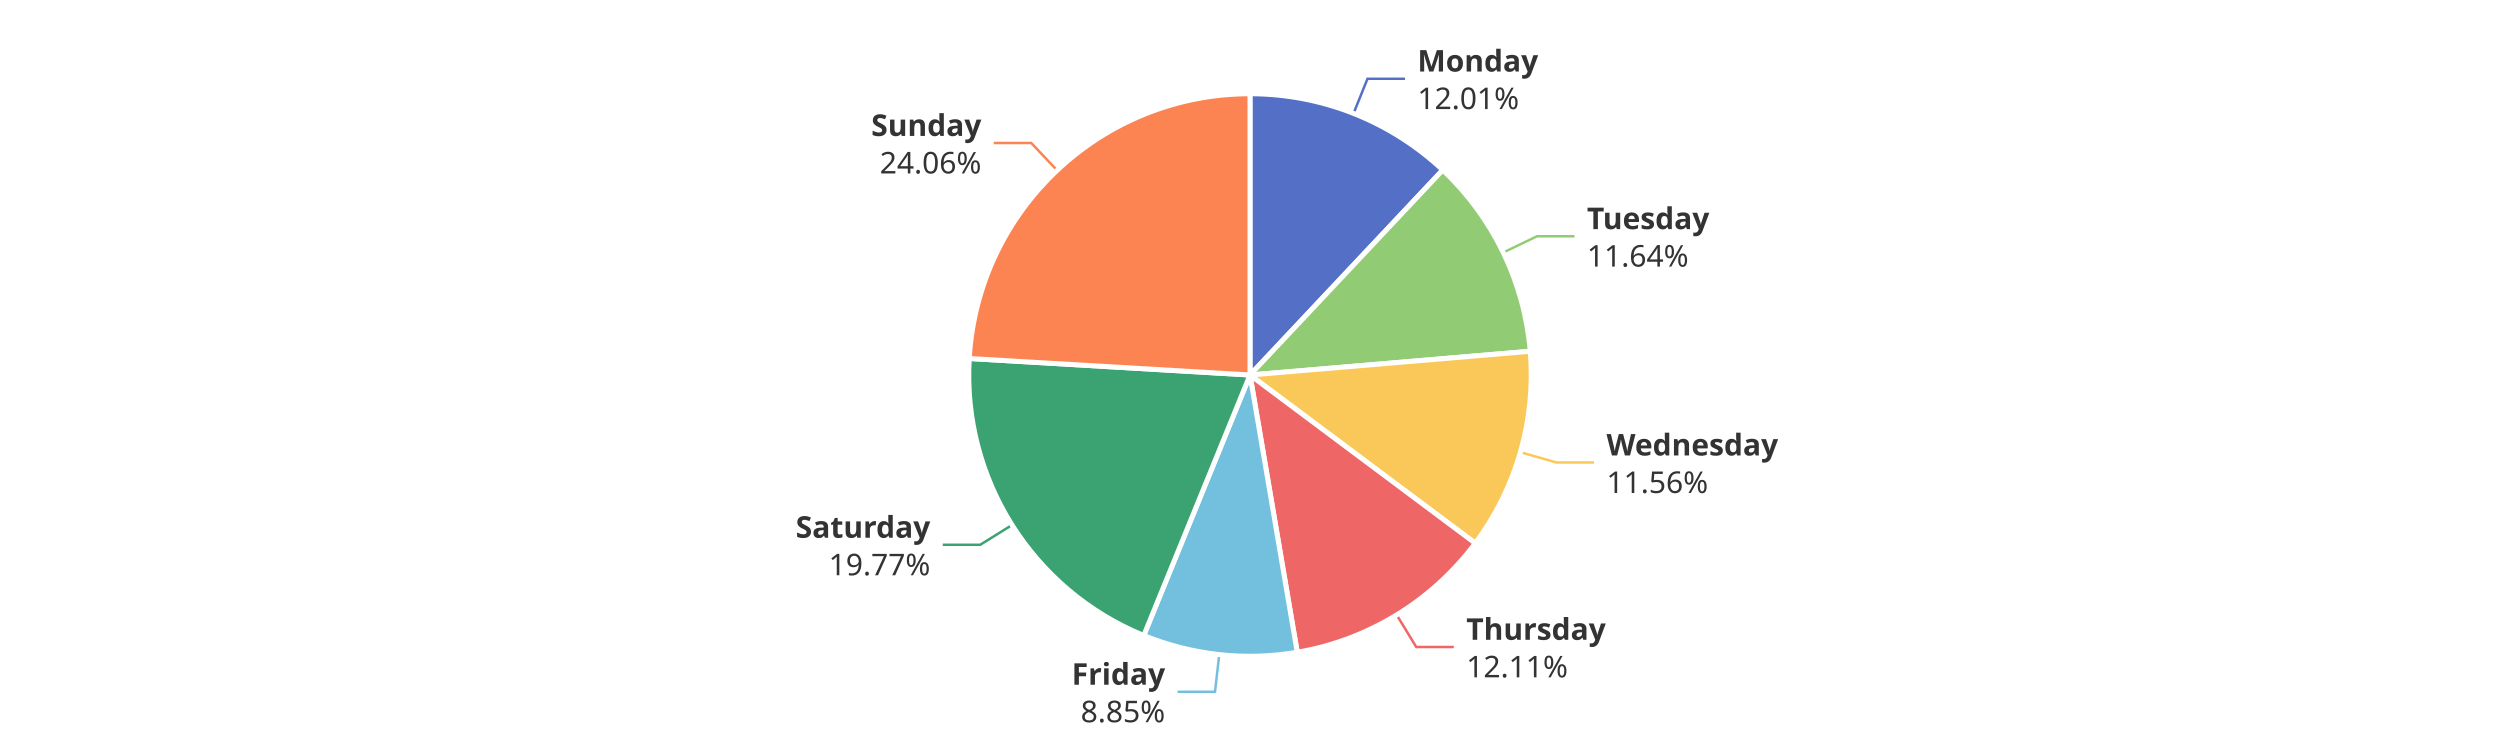
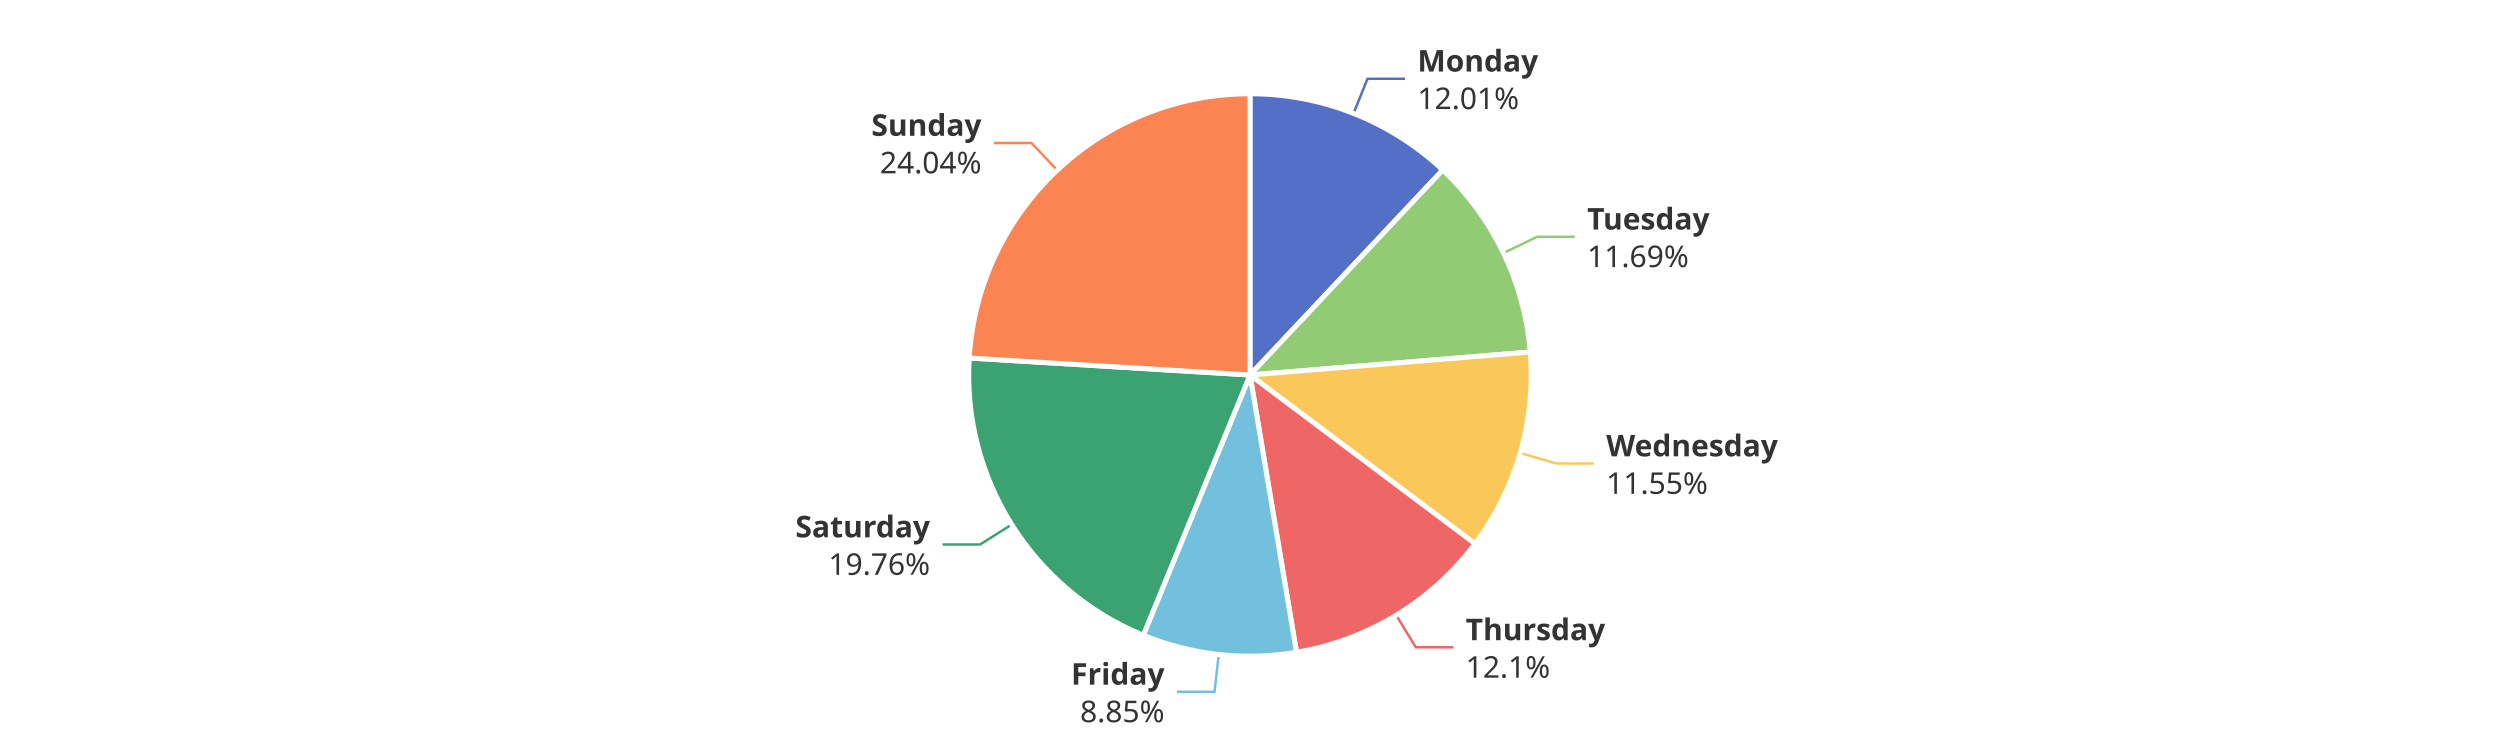
<svg xmlns="http://www.w3.org/2000/svg" width="1000" height="300" version="1.1" baseProfile="full" viewBox="0 0 1000 300">
  <rect width="1000" height="300" x="0" y="0" id="0" fill="#ffffff" />
  <polyline points="541.4 45.4 547 31.5 562 31.5" fill="none" stroke="#5470c6" />
-   <polyline points="601.3 101 614.8 94.5 629.8 94.5" fill="none" stroke="#91cc75" />
-   <polyline points="608.2 180.9 622.6 185 637.6 185" fill="none" stroke="#fac858" />
-   <polyline points="558.7 246 566.5 258.8 581.5 258.8" fill="none" stroke="#ee6666" />
-   <polyline points="487.7 261.8 486 276.7 471 276.7" fill="none" stroke="#73c0de" />
-   <polyline points="404.8 210 392.1 217.9 377.1 217.9" fill="none" stroke="#3ba272" />
-   <polyline points="422.8 68.1 412.5 57.2 397.5 57.2" fill="none" stroke="#fc8452" />
+   <polyline points="601.4 101.2 614.9 94.7 629.9 94.7" fill="none" stroke="#91cc75" />
+   <polyline points="608.1 181.2 622.5 185.4 637.5 185.4" fill="none" stroke="#fac858" />
+   <polyline points="558.5 246.1 566.3 258.9 581.3 258.9" fill="none" stroke="#ee6666" />
+   <polyline points="487.5 261.8 485.8 276.7 470.8 276.7" fill="none" stroke="#73c0de" />
+   <polyline points="404.7 209.8 392 217.8 377 217.8" fill="none" stroke="#3ba272" />
+   <polyline points="422.9 68.1 412.6 57.2 397.6 57.2" fill="none" stroke="#fc8452" />
  <path d="M500 37.5A112.5 112.5 0 0 1 577.1 68L500 150Z" fill="#5470c6" stroke="#fff" stroke-width="2" stroke-linejoin="round" />
-   <path d="M577.1 68A112.5 112.5 0 0 1 612.1 140.5L500 150Z" fill="#91cc75" stroke="#fff" stroke-width="2" stroke-linejoin="round" />
-   <path d="M612.1 140.5A112.5 112.5 0 0 1 590.1 217.3L500 150Z" fill="#fac858" stroke="#fff" stroke-width="2" stroke-linejoin="round" />
-   <path d="M590.1 217.3A112.5 112.5 0 0 1 518.9 260.9L500 150Z" fill="#ee6666" stroke="#fff" stroke-width="2" stroke-linejoin="round" />
-   <path d="M518.9 260.9A112.5 112.5 0 0 1 457.5 254.2L500 150Z" fill="#73c0de" stroke="#fff" stroke-width="2" stroke-linejoin="round" />
-   <path d="M457.5 254.2A112.5 112.5 0 0 1 387.7 143.4L500 150Z" fill="#3ba272" stroke="#fff" stroke-width="2" stroke-linejoin="round" />
-   <path d="M387.7 143.4A112.5 112.5 0 0 1 500 37.5L500 150Z" fill="#fc8452" stroke="#fff" stroke-width="2" stroke-linejoin="round" />
+   <path d="M577.1 68A112.5 112.5 0 0 1 612.1 140.8L500 150Z" fill="#91cc75" stroke="#fff" stroke-width="2" stroke-linejoin="round" />
+   <path d="M612.1 140.8A112.5 112.5 0 0 1 590 217.5L500 150Z" fill="#fac858" stroke="#fff" stroke-width="2" stroke-linejoin="round" />
+   <path d="M590 217.5A112.5 112.5 0 0 1 518.6 260.9L500 150Z" fill="#ee6666" stroke="#fff" stroke-width="2" stroke-linejoin="round" />
+   <path d="M518.6 260.9A112.5 112.5 0 0 1 457.3 254.1L500 150Z" fill="#73c0de" stroke="#fff" stroke-width="2" stroke-linejoin="round" />
+   <path d="M457.3 254.1A112.5 112.5 0 0 1 387.7 143.2L500 150Z" fill="#3ba272" stroke="#fff" stroke-width="2" stroke-linejoin="round" />
+   <path d="M387.7 143.2A112.5 112.5 0 0 1 500 37.5L500 150Z" fill="#fc8452" stroke="#fff" stroke-width="2" stroke-linejoin="round" />
  <path d="M0 -15l42.8 0l0 30l-42.8 0Z" transform="translate(566.9731 31.4682)" fill="none" />
  <text dominant-baseline="central" text-anchor="start" style="font-size:12px;font-family:sans-serif;font-weight:bold;" y="-7.5" transform="translate(566.9731 31.4682)" fill="#333" stroke="rgb(255,255,255)" stroke-width="2" paint-order="stroke" stroke-miterlimit="2">Monday</text>
  <text dominant-baseline="central" text-anchor="start" style="font-size:12px;font-family:sans-serif;" y="7.5" transform="translate(566.9731 31.4682)" fill="#333" stroke="rgb(255,255,255)" stroke-width="2" paint-order="stroke" stroke-miterlimit="2">12.01%</text>
-   <path d="M0 -15l46.2 0l0 30l-46.2 0Z" transform="translate(634.779 94.484)" fill="none" />
-   <text dominant-baseline="central" text-anchor="start" style="font-size:12px;font-family:sans-serif;font-weight:bold;" y="-7.5" transform="translate(634.779 94.484)" fill="#333" stroke="rgb(255,255,255)" stroke-width="2" paint-order="stroke" stroke-miterlimit="2">Tuesday</text>
-   <text dominant-baseline="central" text-anchor="start" style="font-size:12px;font-family:sans-serif;" y="7.5" transform="translate(634.779 94.484)" fill="#333" stroke="rgb(255,255,255)" stroke-width="2" paint-order="stroke" stroke-miterlimit="2">11.64%</text>
-   <path d="M0 -15l63.6 0l0 30l-63.6 0Z" transform="translate(642.5927 185.0325)" fill="none" />
-   <text dominant-baseline="central" text-anchor="start" style="font-size:12px;font-family:sans-serif;font-weight:bold;" y="-7.5" transform="translate(642.5927 185.0325)" fill="#333" stroke="rgb(255,255,255)" stroke-width="2" paint-order="stroke" stroke-miterlimit="2">Wednesday</text>
-   <text dominant-baseline="central" text-anchor="start" style="font-size:12px;font-family:sans-serif;" y="7.5" transform="translate(642.5927 185.0325)" fill="#333" stroke="rgb(255,255,255)" stroke-width="2" paint-order="stroke" stroke-miterlimit="2">11.56%</text>
-   <path d="M0 -15l50.2 0l0 30l-50.2 0Z" transform="translate(586.5161 258.7744)" fill="none" />
-   <text dominant-baseline="central" text-anchor="start" style="font-size:12px;font-family:sans-serif;font-weight:bold;" y="-7.5" transform="translate(586.5161 258.7744)" fill="#333" stroke="rgb(255,255,255)" stroke-width="2" paint-order="stroke" stroke-miterlimit="2">Thursday</text>
-   <text dominant-baseline="central" text-anchor="start" style="font-size:12px;font-family:sans-serif;" y="7.5" transform="translate(586.5161 258.7744)" fill="#333" stroke="rgb(255,255,255)" stroke-width="2" paint-order="stroke" stroke-miterlimit="2">12.11%</text>
-   <path d="M-34.2 -15l34.2 0l0 30l-34.2 0Z" transform="translate(466.0487 276.7344)" fill="none" />
-   <text dominant-baseline="central" text-anchor="end" style="font-size:12px;font-family:sans-serif;font-weight:bold;" y="-7.5" transform="translate(466.0487 276.7344)" fill="#333" stroke="rgb(255,255,255)" stroke-width="2" paint-order="stroke" stroke-miterlimit="2">Friday</text>
-   <text dominant-baseline="central" text-anchor="end" style="font-size:12px;font-family:sans-serif;" y="7.5" transform="translate(466.0487 276.7344)" fill="#333" stroke="rgb(255,255,255)" stroke-width="2" paint-order="stroke" stroke-miterlimit="2">8.85%</text>
-   <path d="M-48.2 -15l48.2 0l0 30l-48.2 0Z" transform="translate(372.1127 217.9455)" fill="none" />
-   <text dominant-baseline="central" text-anchor="end" style="font-size:12px;font-family:sans-serif;font-weight:bold;" y="-7.5" transform="translate(372.1127 217.9455)" fill="#333" stroke="rgb(255,255,255)" stroke-width="2" paint-order="stroke" stroke-miterlimit="2">Saturday</text>
-   <text dominant-baseline="central" text-anchor="end" style="font-size:12px;font-family:sans-serif;" y="7.5" transform="translate(372.1127 217.9455)" fill="#333" stroke="rgb(255,255,255)" stroke-width="2" paint-order="stroke" stroke-miterlimit="2">19.77%</text>
-   <path d="M-40.9 -15l40.9 0l0 30l-40.9 0Z" transform="translate(392.5452 57.2212)" fill="none" />
-   <text dominant-baseline="central" text-anchor="end" style="font-size:12px;font-family:sans-serif;font-weight:bold;" y="-7.5" transform="translate(392.5452 57.2212)" fill="#333" stroke="rgb(255,255,255)" stroke-width="2" paint-order="stroke" stroke-miterlimit="2">Sunday</text>
-   <text dominant-baseline="central" text-anchor="end" style="font-size:12px;font-family:sans-serif;" y="7.5" transform="translate(392.5452 57.2212)" fill="#333" stroke="rgb(255,255,255)" stroke-width="2" paint-order="stroke" stroke-miterlimit="2">24.06%</text>
+   <path d="M0 -15l46.2 0l0 30l-46.2 0Z" transform="translate(634.8661 94.6644)" fill="none" />
+   <text dominant-baseline="central" text-anchor="start" style="font-size:12px;font-family:sans-serif;font-weight:bold;" y="-7.5" transform="translate(634.8661 94.6644)" fill="#333" stroke="rgb(255,255,255)" stroke-width="2" paint-order="stroke" stroke-miterlimit="2">Tuesday</text>
+   <text dominant-baseline="central" text-anchor="start" style="font-size:12px;font-family:sans-serif;" y="7.5" transform="translate(634.8661 94.6644)" fill="#333" stroke="rgb(255,255,255)" stroke-width="2" paint-order="stroke" stroke-miterlimit="2">11.69%</text>
+   <path d="M0 -15l63.6 0l0 30l-63.6 0Z" transform="translate(642.4932 185.379)" fill="none" />
+   <text dominant-baseline="central" text-anchor="start" style="font-size:12px;font-family:sans-serif;font-weight:bold;" y="-7.5" transform="translate(642.4932 185.379)" fill="#333" stroke="rgb(255,255,255)" stroke-width="2" paint-order="stroke" stroke-miterlimit="2">Wednesday</text>
+   <text dominant-baseline="central" text-anchor="start" style="font-size:12px;font-family:sans-serif;" y="7.5" transform="translate(642.4932 185.379)" fill="#333" stroke="rgb(255,255,255)" stroke-width="2" paint-order="stroke" stroke-miterlimit="2">11.55%</text>
+   <path d="M0 -15l50.2 0l0 30l-50.2 0Z" transform="translate(586.2767 258.9204)" fill="none" />
+   <text dominant-baseline="central" text-anchor="start" style="font-size:12px;font-family:sans-serif;font-weight:bold;" y="-7.5" transform="translate(586.2767 258.9204)" fill="#333" stroke="rgb(255,255,255)" stroke-width="2" paint-order="stroke" stroke-miterlimit="2">Thursday</text>
+   <text dominant-baseline="central" text-anchor="start" style="font-size:12px;font-family:sans-serif;" y="7.5" transform="translate(586.2767 258.9204)" fill="#333" stroke="rgb(255,255,255)" stroke-width="2" paint-order="stroke" stroke-miterlimit="2">12.1%</text>
+   <path d="M-34.2 -15l34.2 0l0 30l-34.2 0Z" transform="translate(465.8098 276.7079)" fill="none" />
+   <text dominant-baseline="central" text-anchor="end" style="font-size:12px;font-family:sans-serif;font-weight:bold;" y="-7.5" transform="translate(465.8098 276.7079)" fill="#333" stroke="rgb(255,255,255)" stroke-width="2" paint-order="stroke" stroke-miterlimit="2">Friday</text>
+   <text dominant-baseline="central" text-anchor="end" style="font-size:12px;font-family:sans-serif;" y="7.5" transform="translate(465.8098 276.7079)" fill="#333" stroke="rgb(255,255,255)" stroke-width="2" paint-order="stroke" stroke-miterlimit="2">8.85%</text>
+   <path d="M-48.2 -15l48.2 0l0 30l-48.2 0Z" transform="translate(372.0061 217.7759)" fill="none" />
+   <text dominant-baseline="central" text-anchor="end" style="font-size:12px;font-family:sans-serif;font-weight:bold;" y="-7.5" transform="translate(372.0061 217.7759)" fill="#333" stroke="rgb(255,255,255)" stroke-width="2" paint-order="stroke" stroke-miterlimit="2">Saturday</text>
+   <text dominant-baseline="central" text-anchor="end" style="font-size:12px;font-family:sans-serif;" y="7.5" transform="translate(372.0061 217.7759)" fill="#333" stroke="rgb(255,255,255)" stroke-width="2" paint-order="stroke" stroke-miterlimit="2">19.76%</text>
+   <path d="M-40.9 -15l40.9 0l0 30l-40.9 0Z" transform="translate(392.6035 57.1663)" fill="none" />
+   <text dominant-baseline="central" text-anchor="end" style="font-size:12px;font-family:sans-serif;font-weight:bold;" y="-7.5" transform="translate(392.6035 57.1663)" fill="#333" stroke="rgb(255,255,255)" stroke-width="2" paint-order="stroke" stroke-miterlimit="2">Sunday</text>
+   <text dominant-baseline="central" text-anchor="end" style="font-size:12px;font-family:sans-serif;" y="7.5" transform="translate(392.6035 57.1663)" fill="#333" stroke="rgb(255,255,255)" stroke-width="2" paint-order="stroke" stroke-miterlimit="2">24.04%</text>
</svg>
